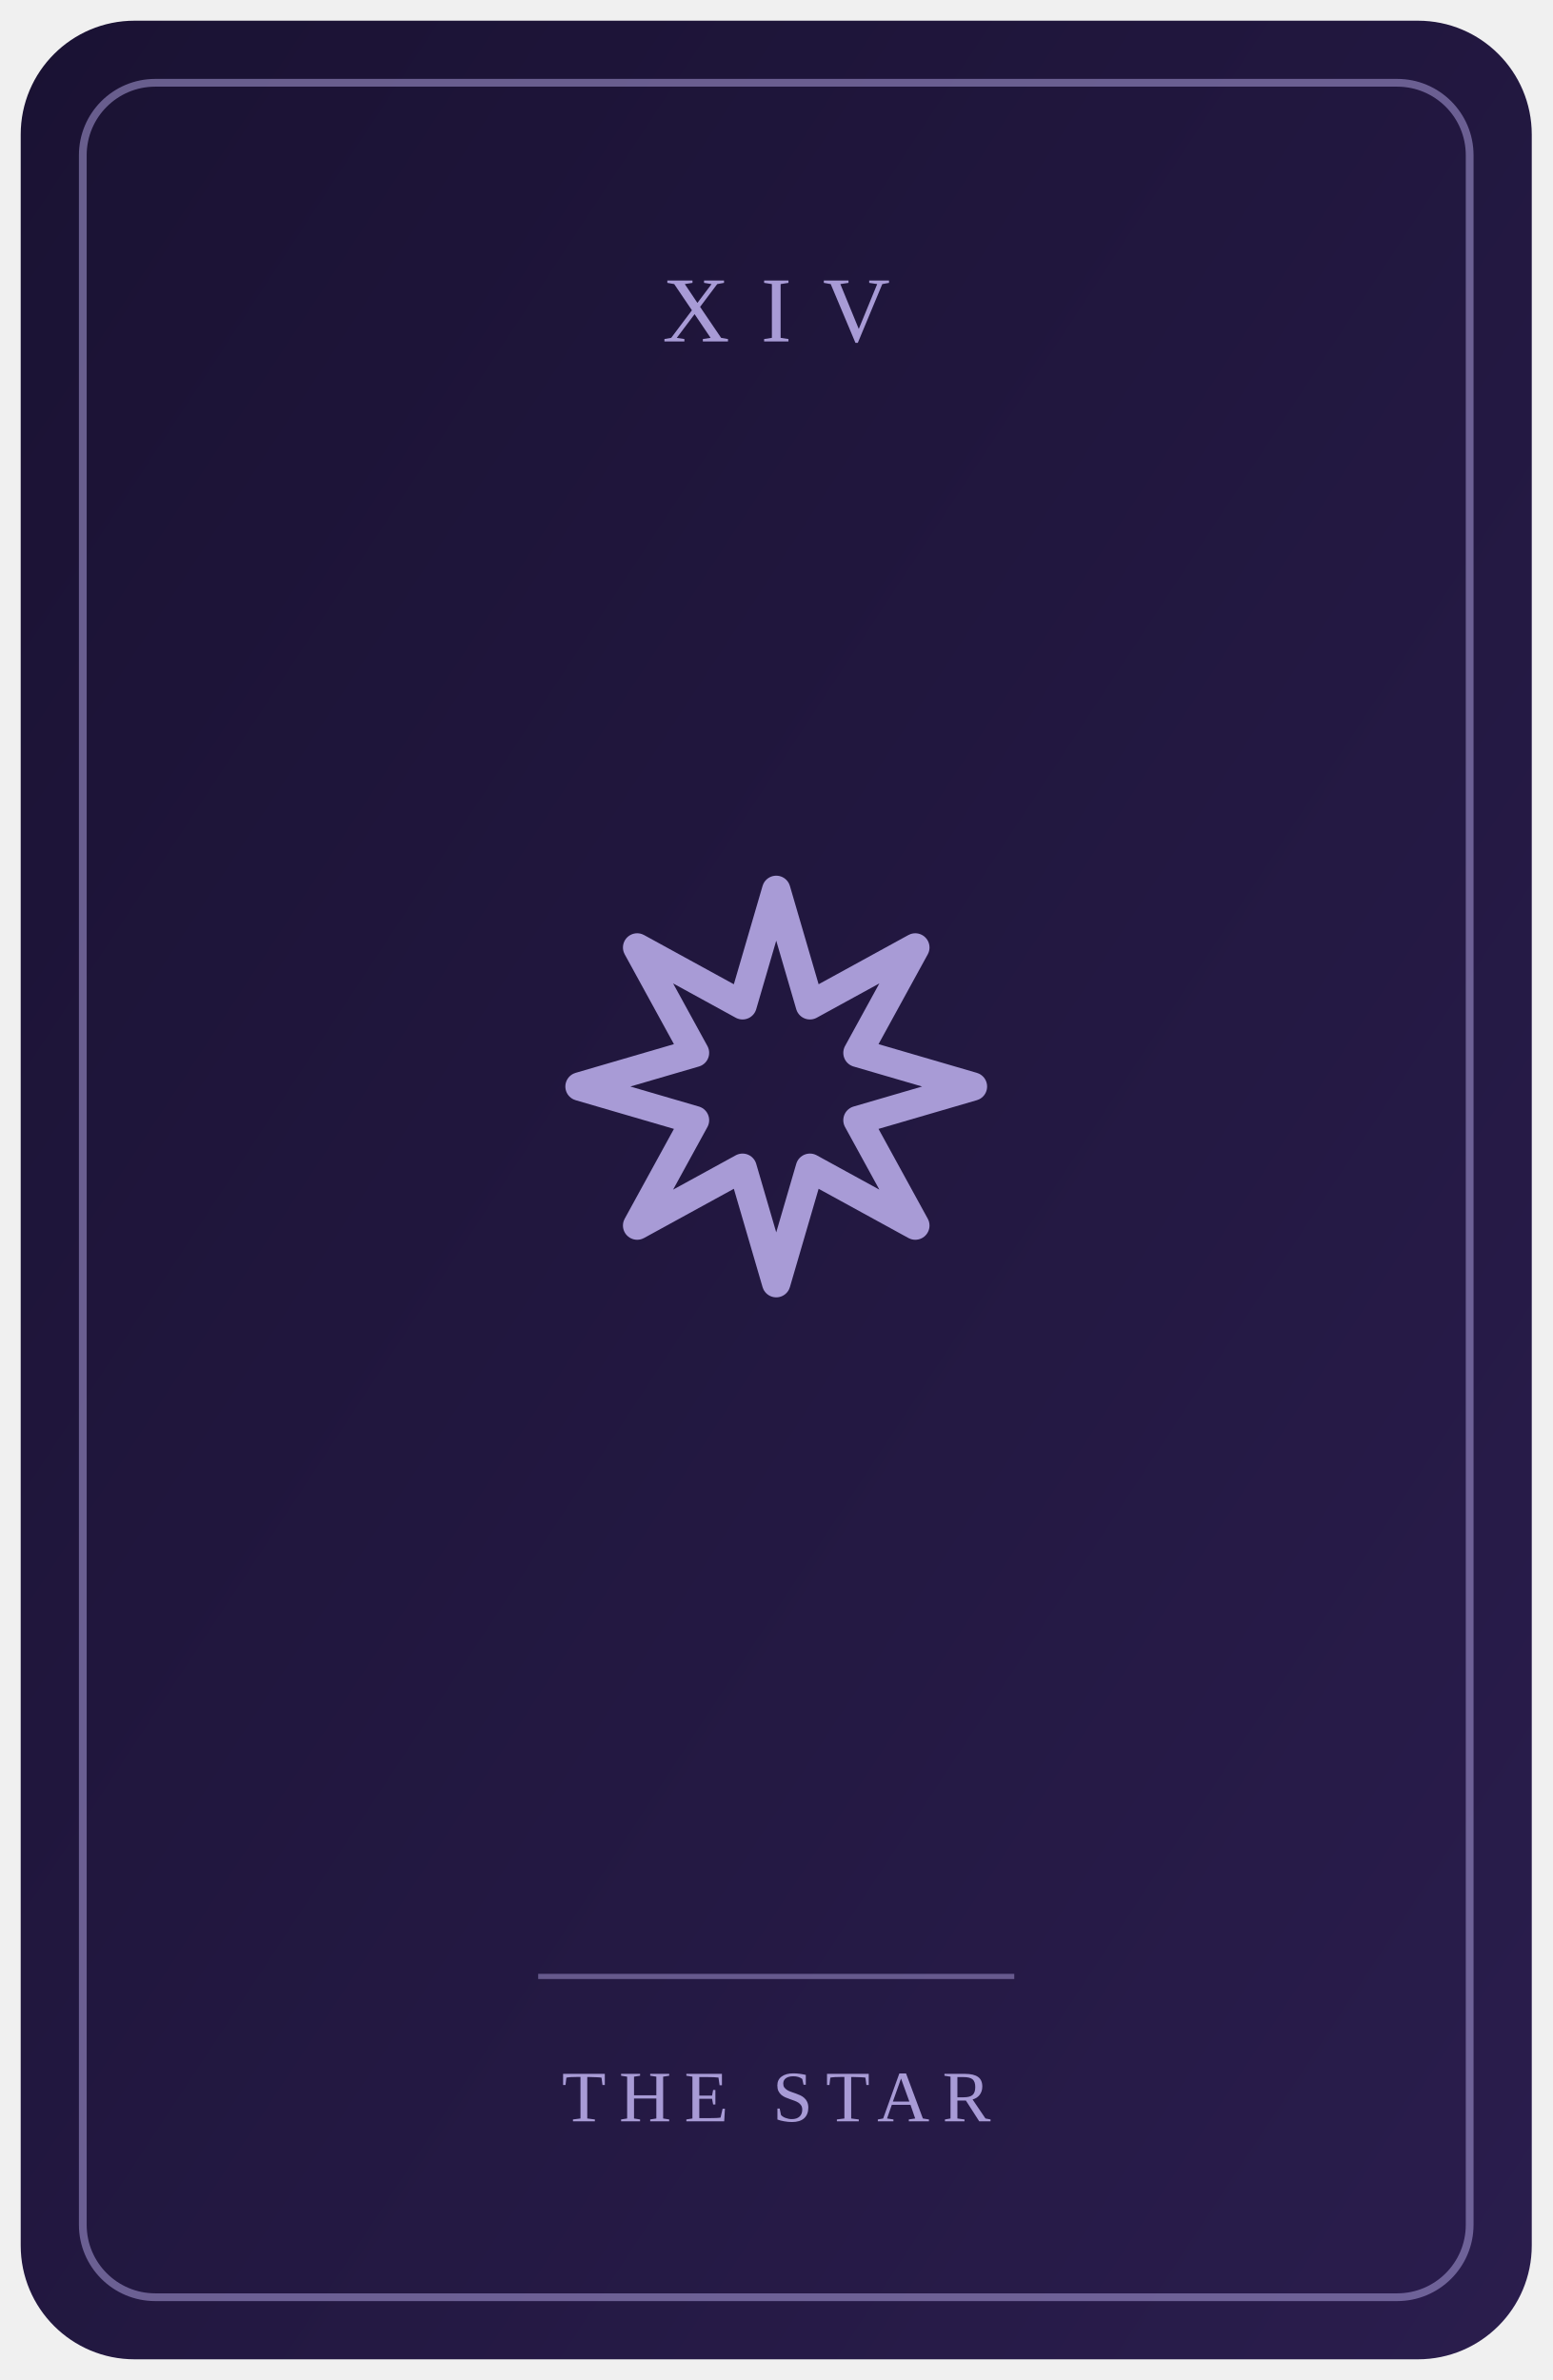
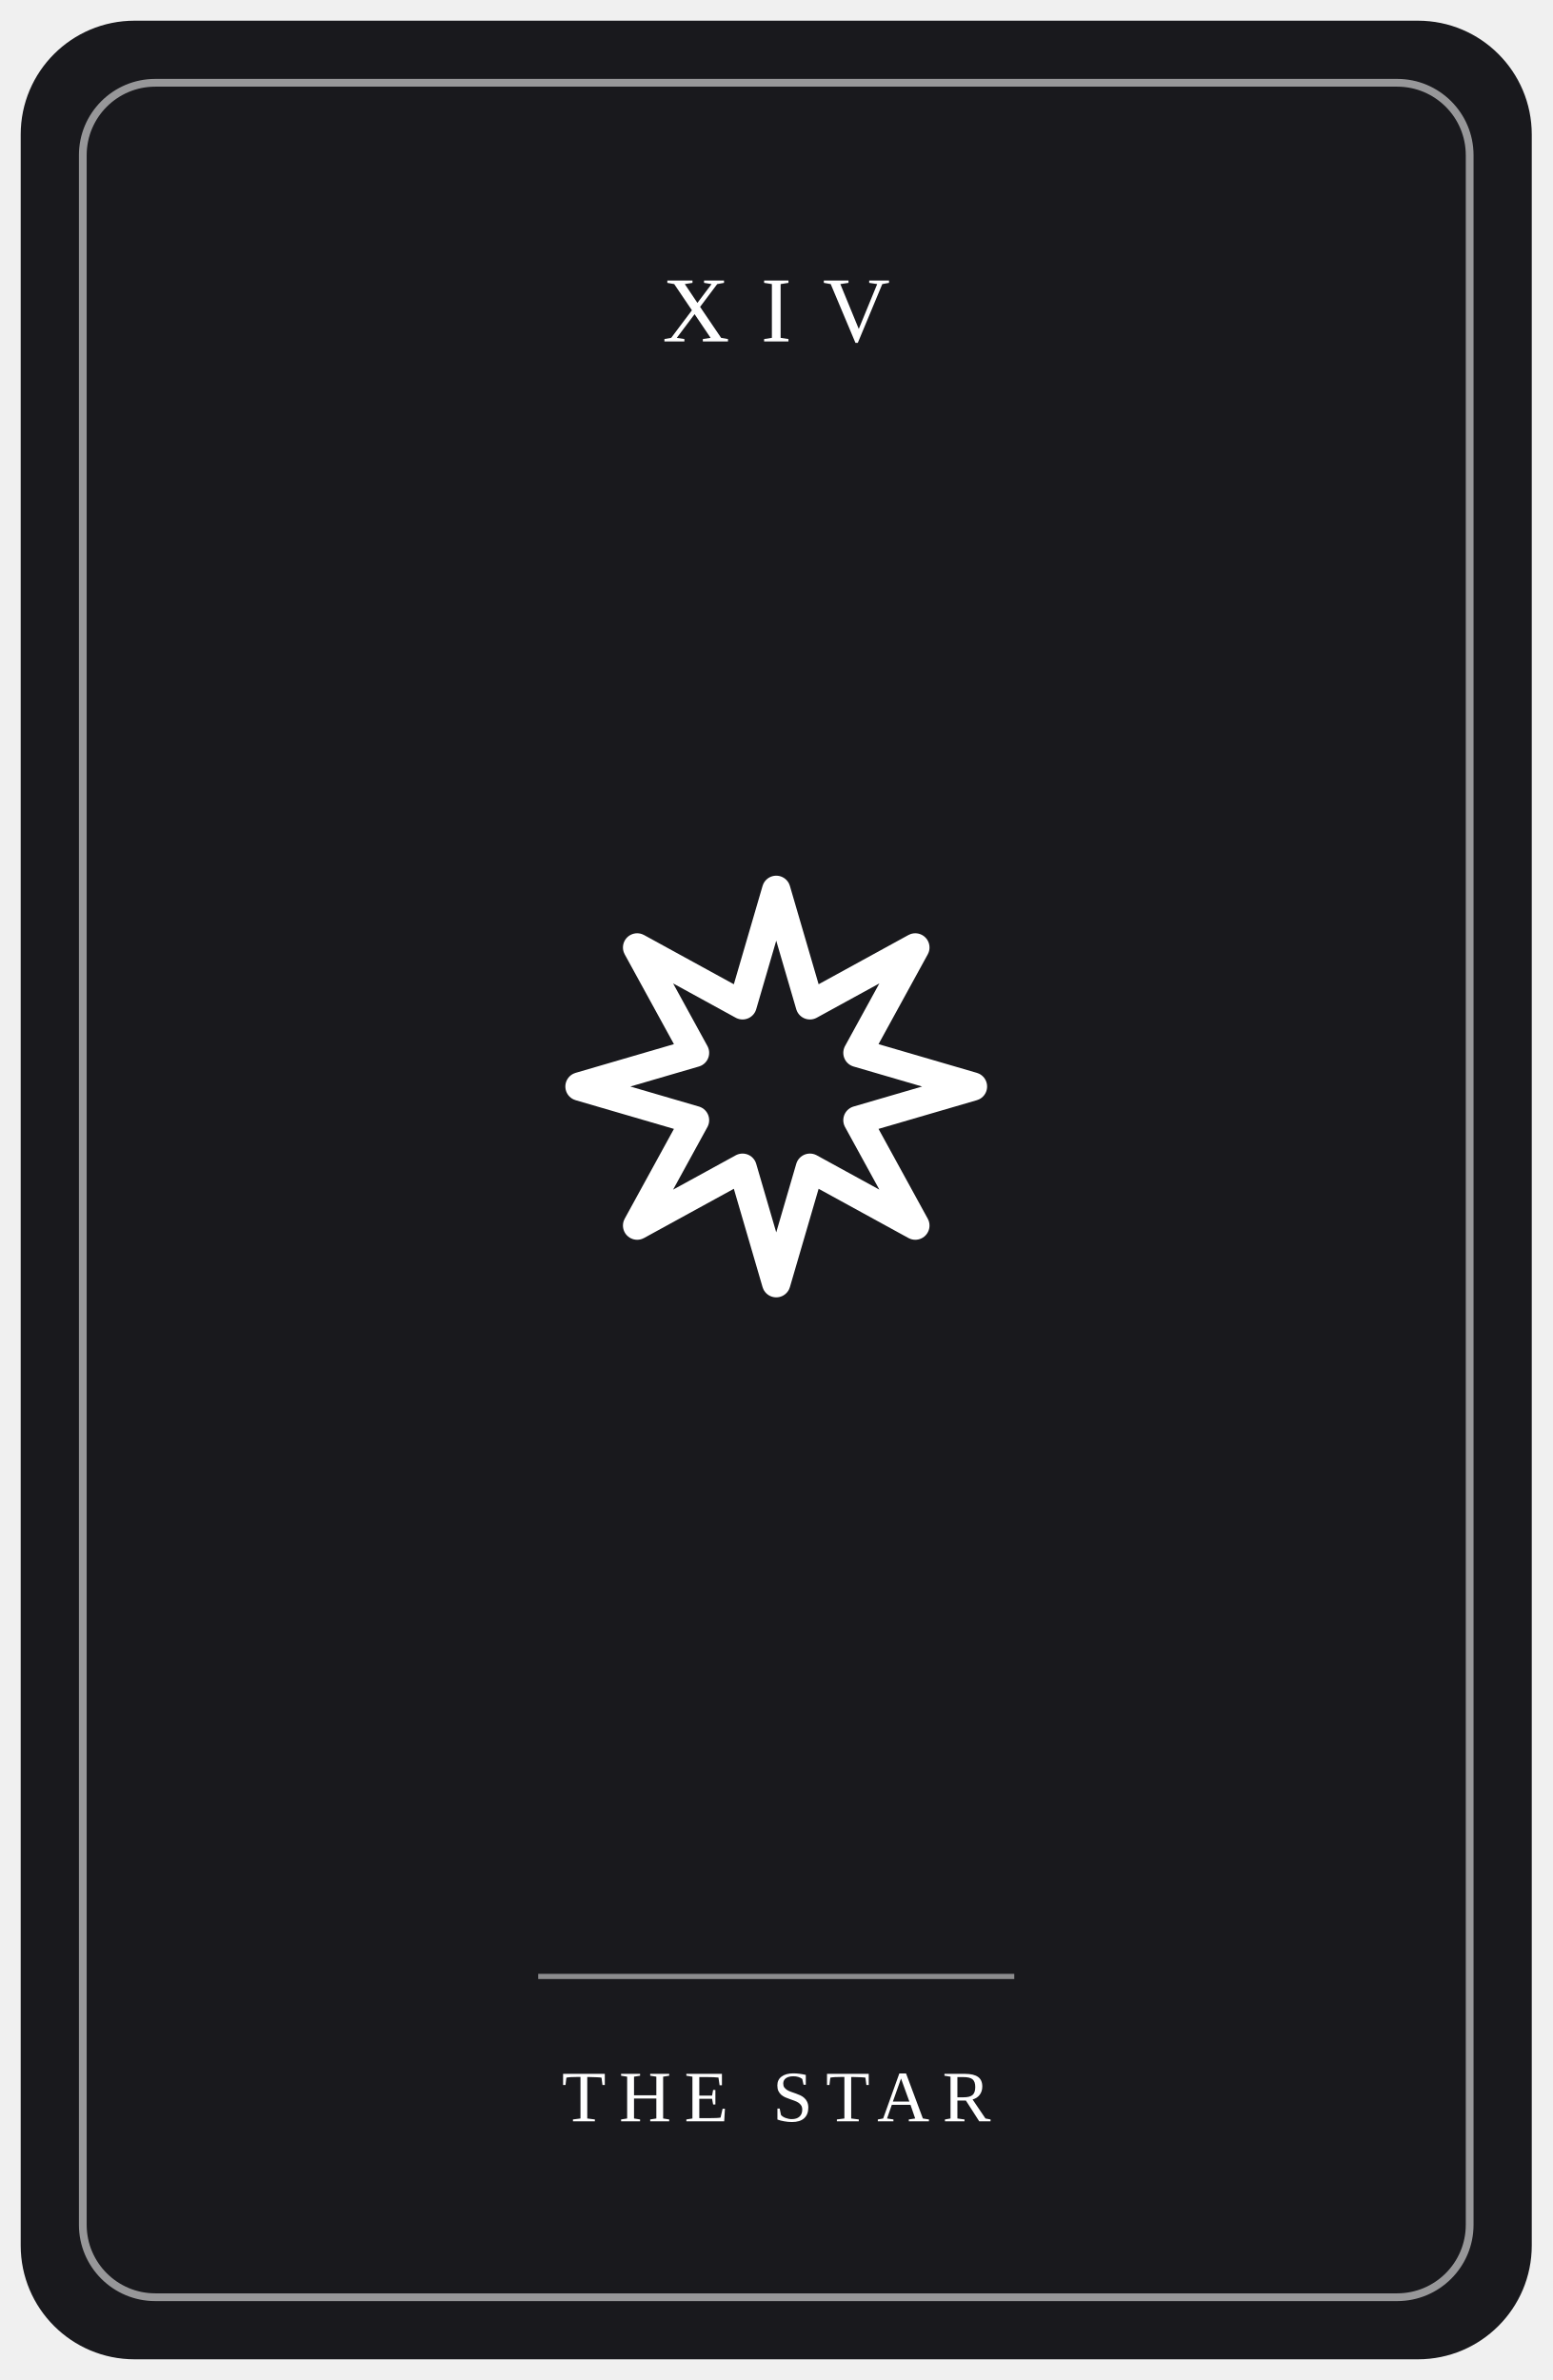
- <svg xmlns="http://www.w3.org/2000/svg" viewBox="0 0 300 460" style="--accent:#a89bd6">
-   <defs>
-     <linearGradient id="bg" x1="0" y1="0" x2="1" y2="1">
-       <stop offset="0" stop-color="#1a1233" />
-       <stop offset="1" stop-color="#2a1d4d" />
-     </linearGradient>
-   </defs>
-   <rect x="4" y="4" width="292" height="452" rx="22" fill="url(#bg)" />
-   <rect x="16" y="16" width="268" height="428" rx="14" fill="none" stroke="#a89bd6" stroke-opacity="0.55" stroke-width="1.5" />
-   <text x="150" y="66" text-anchor="middle" font-family="Georgia, 'Times New Roman', serif" font-size="18" letter-spacing="6" fill="#a89bd6">XIV</text>
-   <g transform="translate(150 210)" stroke="#a89bd6" stroke-width="5.5" stroke-linecap="round" stroke-linejoin="round">
+ <svg xmlns="http://www.w3.org/2000/svg" viewBox="0 0 300 460">
+   <rect x="4" y="4" width="292" height="452" rx="22" fill="#19191D" />
+   <rect x="16" y="16" width="268" height="428" rx="14" fill="none" stroke="#FFFFFF" stroke-opacity="0.55" stroke-width="1.5" />
+   <text x="150" y="66" text-anchor="middle" font-family="Georgia, 'Times New Roman', serif" font-size="18" letter-spacing="6" fill="#FFFFFF">XIV</text>
+   <g transform="translate(150 210)" stroke="#FFFFFF" stroke-width="5.5" stroke-linecap="round" stroke-linejoin="round">
    <path d="M 0.00,-38.00 L 6.51,-15.71 L 26.87,-26.87 L 15.71,-6.51 L 38.00,0.00 L 15.71,6.51 L 26.87,26.87 L 6.51,15.71 L 0.00,38.00 L -6.51,15.71 L -26.87,26.87 L -15.71,6.51 L -38.00,0.00 L -15.71,-6.51 L -26.87,-26.87 L -6.51,-15.71 Z" fill="none" />
  </g>
-   <line x1="104" y1="382" x2="196" y2="382" stroke="#a89bd6" stroke-opacity="0.5" stroke-width="1" />
-   <text x="150" y="410" text-anchor="middle" font-family="Georgia, 'Times New Roman', serif" font-size="14" letter-spacing="2.5" fill="#a89bd6">THE STAR</text>
+   <line x1="104" y1="382" x2="196" y2="382" stroke="#FFFFFF" stroke-opacity="0.5" stroke-width="1" />
+   <text x="150" y="410" text-anchor="middle" font-family="Georgia, 'Times New Roman', serif" font-size="14" letter-spacing="2.5" fill="#FFFFFF">THE STAR</text>
</svg>
